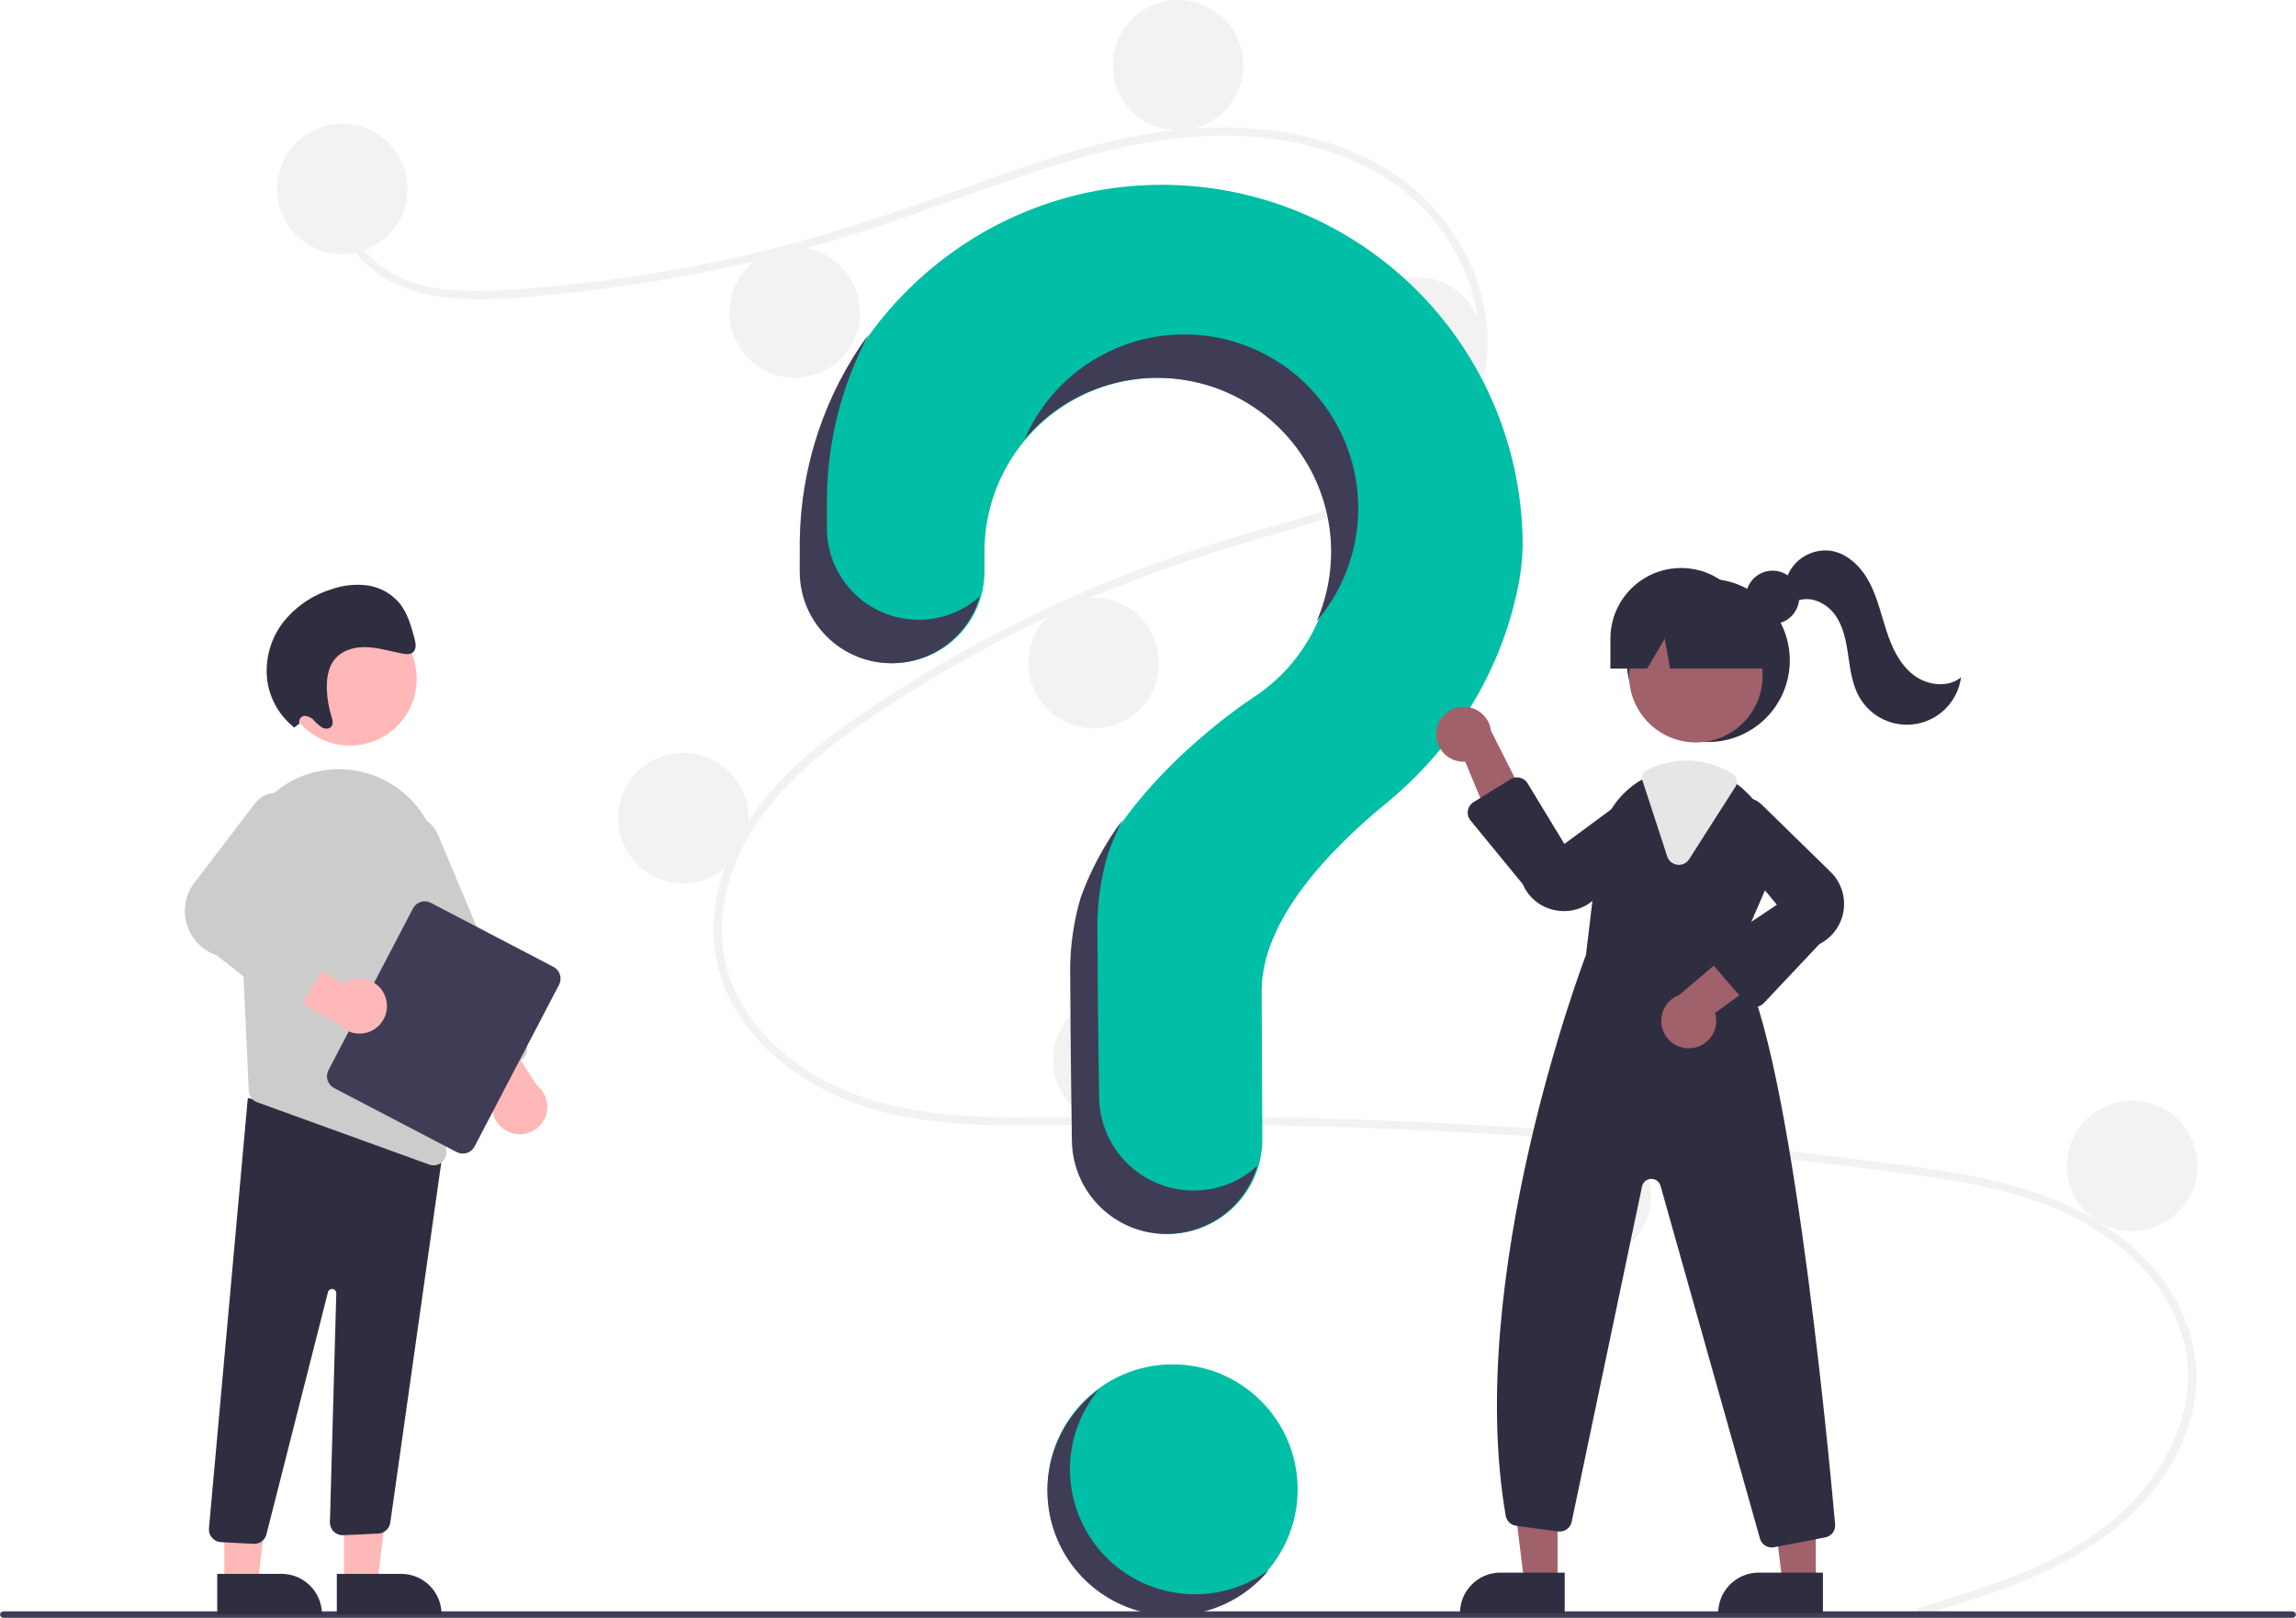
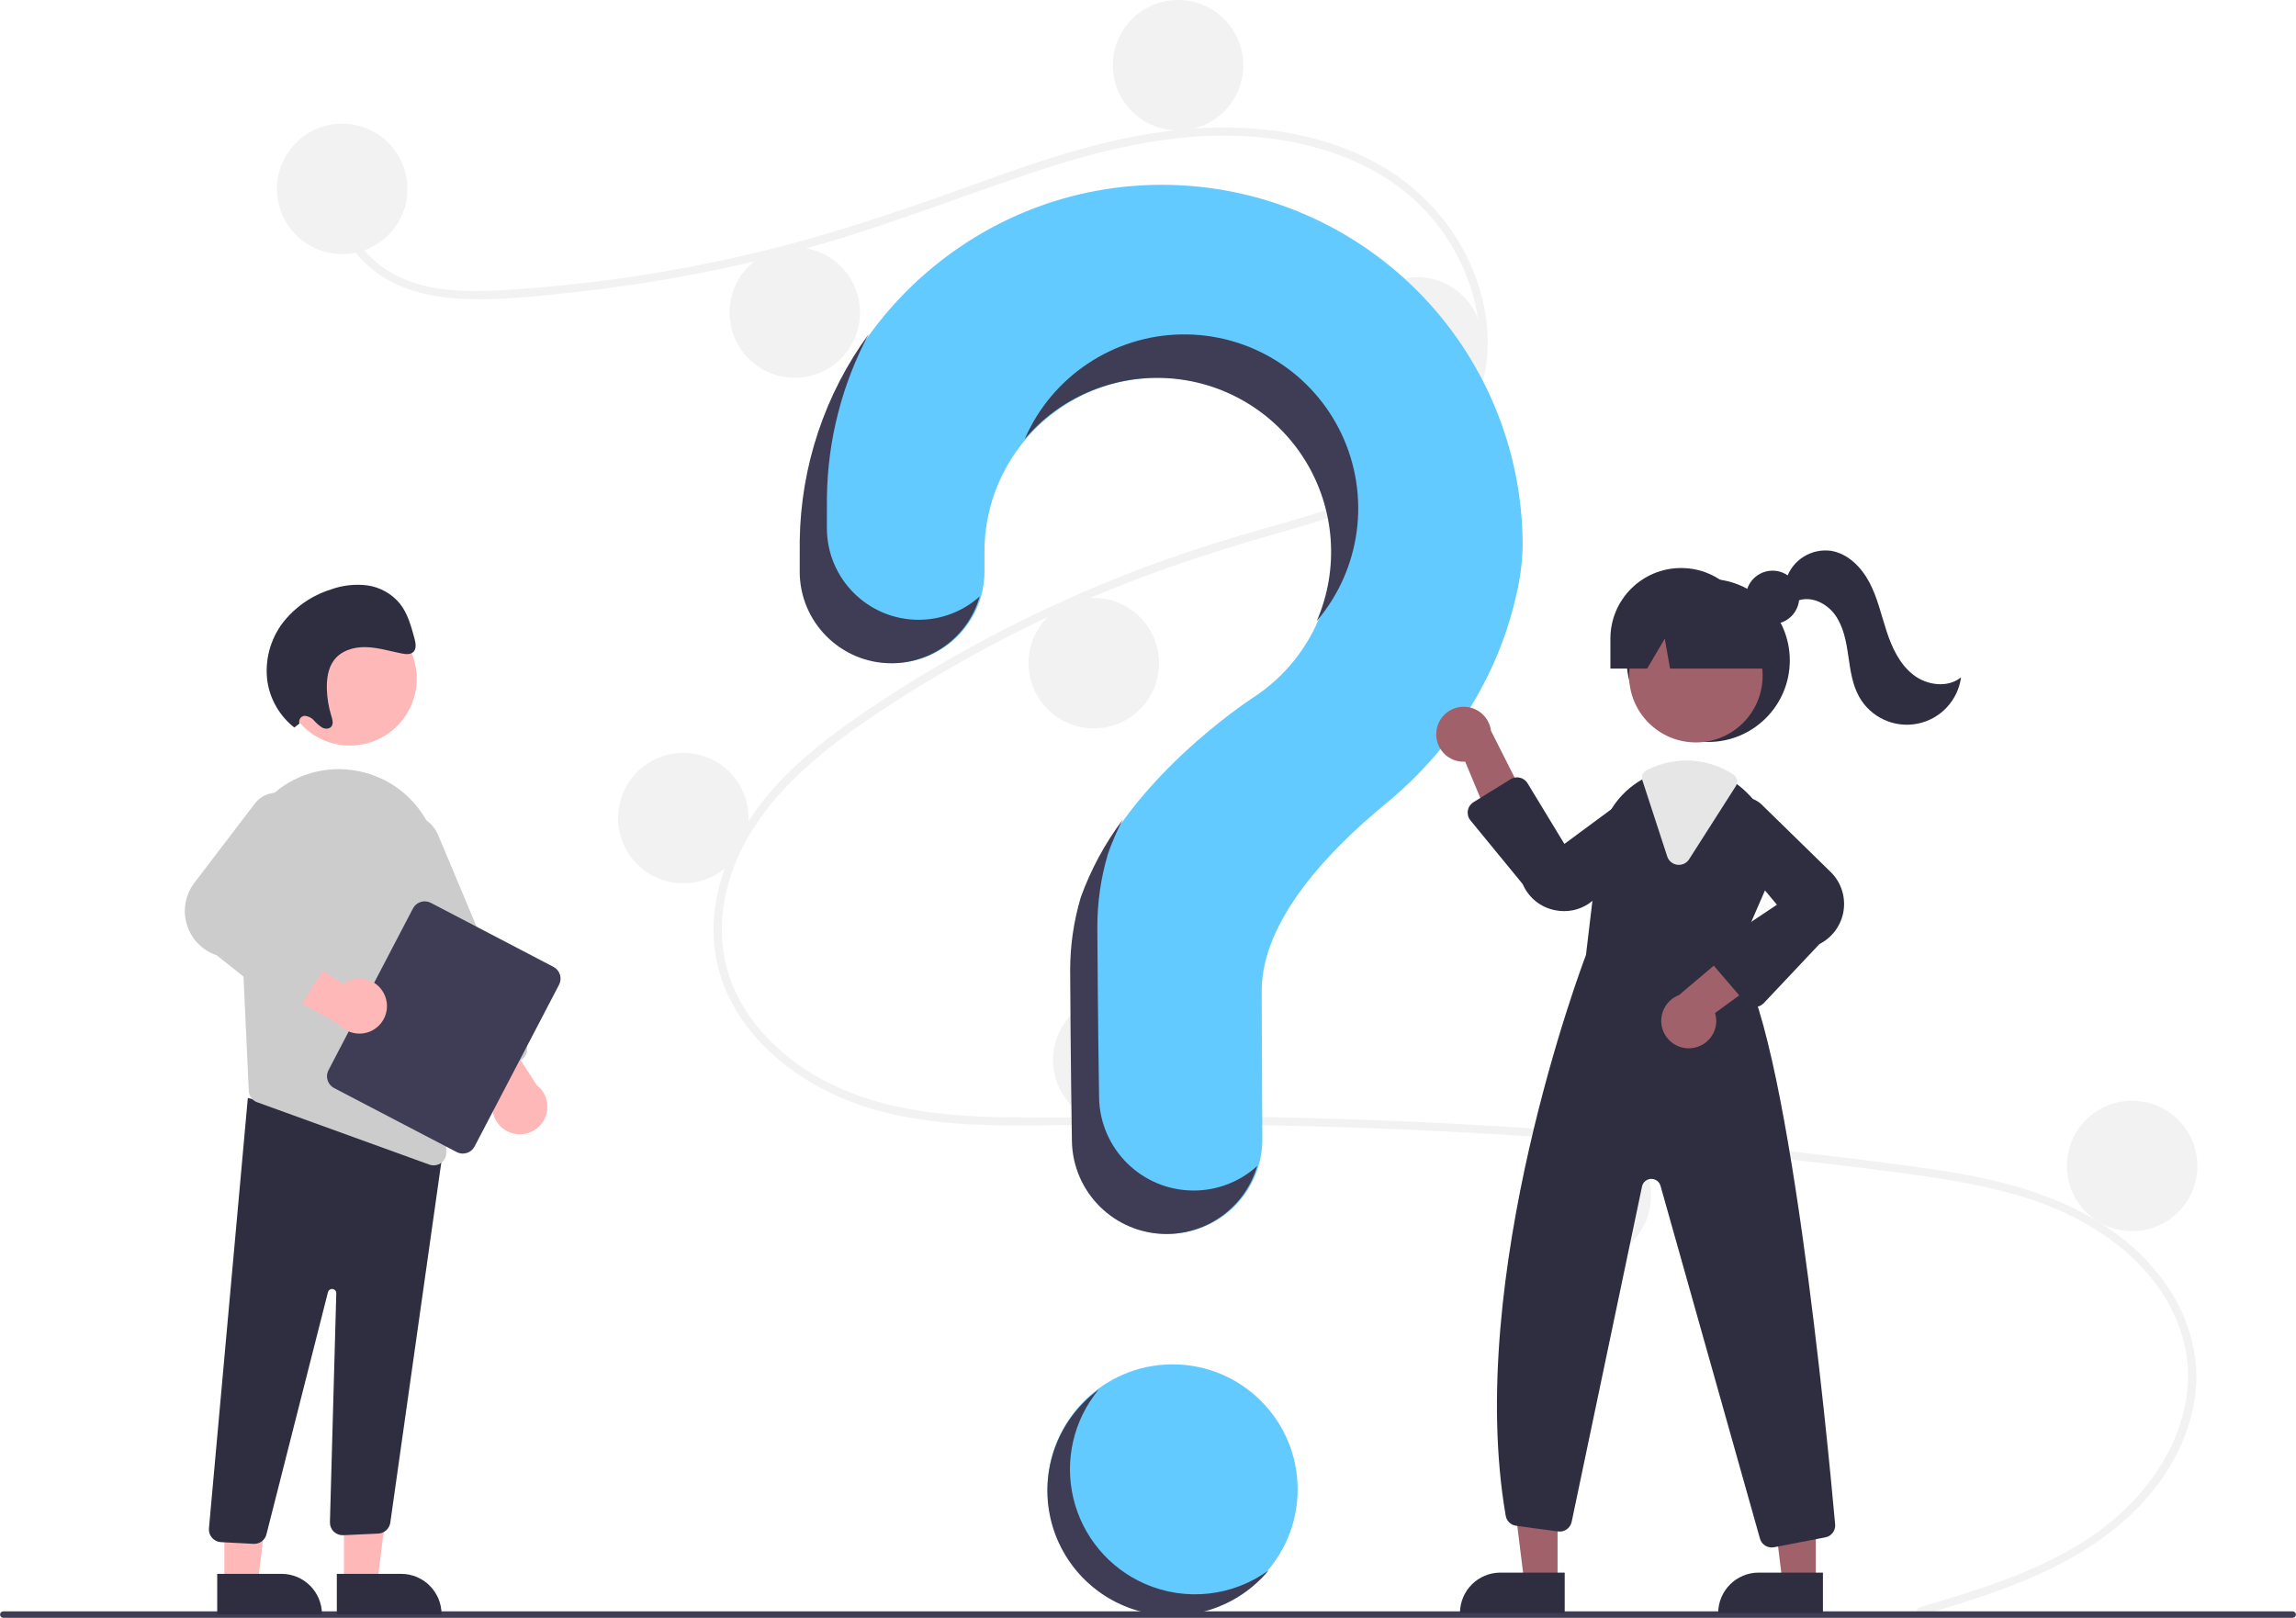
<svg xmlns="http://www.w3.org/2000/svg" id="ef672dd0-2e16-4c9d-8107-606b55e40777" data-name="Layer 1" width="844.675" height="595.262" viewBox="0 0 844.675 595.262">
-   <circle cx="431.393" cy="548" r="46" fill="#00bfa6" />
+   <circle cx="431.393" cy="548" r="46" fill="#63caff" />
  <path d="M883.862,743.785c25.735-7.729,53.094-15.788,73.503-34.161,18.238-16.418,30.55-41.489,22.995-66.112-7.54-24.572-30.124-40.956-53.442-49.105-13.225-4.622-27.061-7.186-40.891-9.2-15.035-2.19-30.136-3.984-45.23-5.71q-91.677-10.486-184.044-12.811c-30.385-.765-60.764-.747-91.152-.306-27.139.394-55.722.384-80.899-11.151-19.578-8.97-37.348-25.289-42.803-46.734-6.297-24.755,5.318-49.964,21.98-67.892,8.783-9.45,19.047-17.404,29.636-24.717,11.487-7.934,23.375-15.306,35.521-22.188a494.634,494.634,0,0,1,74.767-34.468c12.746-4.634,25.68-8.633,38.728-12.321,11.017-3.115,22.068-6.234,32.716-10.477,20.583-8.204,40.161-22.1,45.395-44.881,4.96-21.591-3.403-45.031-18.065-61.071-16.963-18.557-42.539-26.692-67.06-28.008-27.528-1.478-54.422,5.412-80.297,14.156-27.597,9.326-54.599,20.049-82.778,27.603a556.958,556.958,0,0,1-85.196,15.837c-14.082,1.5-28.59,3.193-42.756,2.045-11.872-.962-23.684-4.454-32.434-12.88-7.503-7.225-11.972-17.154-10.435-27.632.279-1.903,3.17-1.094,2.893.798-1.87,12.755,6.8,24.509,17.484,30.529,12.348,6.958,27.374,6.968,41.122,6.172a537.825,537.825,0,0,0,88.515-12.796c28.593-6.531,56.164-15.866,83.704-25.839,26.156-9.472,52.897-18.716,80.84-20.767,24.246-1.78,49.752,1.752,70.874,14.423,18.564,11.136,32.215,29.707,36.565,51.018,4.25,20.825-1.636,41.785-17.4,56.317-16.321,15.046-38.701,21.479-59.557,27.404-26.452,7.514-52.337,16.298-77.392,27.703a485.824,485.824,0,0,0-72.8,40.928c-22.246,15.202-44.201,34.331-51.237,61.451-3.277,12.633-2.672,26.032,2.812,37.965,4.876,10.61,12.907,19.535,22.262,26.419,22.321,16.424,50.453,19.797,77.414,20.132,30.281.377,60.564-.645,90.855-.148q92.599,1.52,184.819,11.273,23.108,2.446,46.158,5.407c13.822,1.776,27.69,3.541,41.278,6.695,24.162,5.608,47.674,16.392,62.692,36.878a61.319,61.319,0,0,1,11.947,30.446c1.051,11.524-1.77,23.069-6.98,33.321-11.532,22.69-33.134,37.123-56.073,46.605-12.287,5.079-25.032,8.926-37.752,12.746-1.853.557-2.645-2.338-.798-2.893Z" transform="translate(-177.6623 -152.3692)" fill="#f2f2f2" />
  <circle cx="125.893" cy="69.5" r="24" fill="#f2f2f2" />
  <circle cx="292.393" cy="115" r="24" fill="#f2f2f2" />
  <circle cx="433.393" cy="24" r="24" fill="#f2f2f2" />
  <circle cx="521.393" cy="126" r="24" fill="#f2f2f2" />
  <circle cx="402.393" cy="244" r="24" fill="#f2f2f2" />
  <circle cx="251.393" cy="301" r="24" fill="#f2f2f2" />
  <circle cx="411.393" cy="390" r="24" fill="#f2f2f2" />
  <circle cx="583.393" cy="440" r="24" fill="#f2f2f2" />
  <circle cx="784.393" cy="429" r="24" fill="#f2f2f2" />
-   <path d="M604.128,220.373c-71.892.508-130.756,58.93-131.777,130.816-.009.664-.014,5.33-.013,11.434a33.748,33.748,0,0,0,33.744,33.746h0a33.769,33.769,0,0,0,33.761-33.798c-.003-4.152-.006-7.026-.006-7.202a64,64,0,1,1,98.52,53.879l.012.014s-48.028,30.92-62.671,73.335l.012.003a94.004,94.004,0,0,0-3.874,26.768c0,3.725.219,36.321.643,62.778a34.786,34.786,0,0,0,34.79,34.222h0a34.796,34.796,0,0,0,34.794-35.011c-.147-24.229-.227-52.442-.227-54.489,0-26.045,25.125-51.995,45.764-68.917,23.766-19.487,40.868-46.043,47.737-75.999a86.762,86.762,0,0,0,2.499-18.834A132.75,132.75,0,0,0,604.128,220.373Z" transform="translate(-177.6623 -152.3692)" fill="#00bfa6" />
+   <path d="M604.128,220.373c-71.892.508-130.756,58.93-131.777,130.816-.009.664-.014,5.33-.013,11.434a33.748,33.748,0,0,0,33.744,33.746h0a33.769,33.769,0,0,0,33.761-33.798c-.003-4.152-.006-7.026-.006-7.202a64,64,0,1,1,98.52,53.879l.012.014s-48.028,30.92-62.671,73.335l.012.003a94.004,94.004,0,0,0-3.874,26.768c0,3.725.219,36.321.643,62.778a34.786,34.786,0,0,0,34.79,34.222h0a34.796,34.796,0,0,0,34.794-35.011c-.147-24.229-.227-52.442-.227-54.489,0-26.045,25.125-51.995,45.764-68.917,23.766-19.487,40.868-46.043,47.737-75.999a86.762,86.762,0,0,0,2.499-18.834A132.75,132.75,0,0,0,604.128,220.373Z" transform="translate(-177.6623 -152.3692)" fill="#63caff" />
  <path d="M1021.147,747.631H178.853a1.191,1.191,0,0,1,0-2.381h842.294a1.191,1.191,0,0,1,0,2.381Z" transform="translate(-177.6623 -152.3692)" fill="#3f3d56" />
  <circle cx="628.449" cy="242.996" r="30" fill="#2f2e41" />
  <polygon points="573.012 582.129 560.753 582.129 554.92 534.841 573.015 534.841 573.012 582.129" fill="#a0616a" />
  <path d="M551.996,578.626h23.644a0,0,0,0,1,0,0v14.887a0,0,0,0,1,0,0H537.109a0,0,0,0,1,0,0v0A14.887,14.887,0,0,1,551.996,578.626Z" fill="#2f2e41" />
  <polygon points="668.012 582.129 655.753 582.129 649.92 534.841 668.015 534.841 668.012 582.129" fill="#a0616a" />
  <path d="M646.996,578.626h23.644a0,0,0,0,1,0,0v14.887a0,0,0,0,1,0,0H632.109a0,0,0,0,1,0,0v0A14.887,14.887,0,0,1,646.996,578.626Z" fill="#2f2e41" />
  <circle cx="623.89" cy="248.61" r="24.561" fill="#a0616a" />
  <path d="M816.191,504.775l10.99-25.25a31.383,31.383,0,0,0-6.95-35.6,31.873,31.873,0,0,0-3.07-2.67,30.935,30.935,0,0,0-18.99-6.57,32.179,32.179,0,0,0-13.4,2.98c-.36.16-.71.33-1.07.5-.69.33-1.37.69-2.03,1.06a31.678,31.678,0,0,0-15.7,23.88l-4.85,40.64c-1.22,3.19-44.74,118.39-29.52,206.34a4.467,4.467,0,0,0,3.82,3.67l15.43,2.1a4.497,4.497,0,0,0,5.01-3.53l25.89-123.41a3.503,3.503,0,0,1,6.8-.23l36.58,129.78a4.471,4.471,0,0,0,4.31,3.28,5.122,5.122,0,0,0,.87-.08l18.85-3.63a4.471,4.471,0,0,0,3.63-4.81C850.021,682.335,835.301,527.605,816.191,504.775Z" transform="translate(-177.6623 -152.3692)" fill="#2f2e41" />
  <path d="M706.102,421.419A10.056,10.056,0,0,0,716.696,432.623l13.729,32.992,10.385-15.394-14.629-28.97a10.11,10.11,0,0,0-20.079.169Z" transform="translate(-177.6623 -152.3692)" fill="#a0616a" />
  <path d="M800.19,537.996a10.056,10.056,0,0,0,8.427-12.913l28.885-21.038-17.39-6.512-24.764,20.977a10.11,10.11,0,0,0,4.842,19.487Z" transform="translate(-177.6623 -152.3692)" fill="#a0616a" />
  <path d="M753.102,487.61a17.057,17.057,0,0,1-3.298-.325,16.305,16.305,0,0,1-11.948-9.616l-19.234-23.453a4.501,4.501,0,0,1,1.111-6.681l13.684-8.471a4.5,4.5,0,0,1,6.215,1.49l13.556,22.334L779.15,443.702A9.721,9.721,0,0,1,790.46,459.264l-25.912,23.637A16.253,16.253,0,0,1,753.102,487.61Z" transform="translate(-177.6623 -152.3692)" fill="#2f2e41" />
  <path d="M823.252,522.883c-.035,0-.071,0-.106-.001a4.508,4.508,0,0,1-3.311-1.57l-12.166-14.193a4.5,4.5,0,0,1,.92-6.673l22.781-15.188-20.638-24.812a9.721,9.721,0,0,1,14.887-12.183l25.084,24.513a16.525,16.525,0,0,1-3.675,26.94l-20.501,21.754A4.507,4.507,0,0,1,823.252,522.883Z" transform="translate(-177.6623 -152.3692)" fill="#2f2e41" />
  <path d="M795.307,470.584a4.632,4.632,0,0,1-.584-.037,4.461,4.461,0,0,1-3.71-3.069l-9.142-28.029a3.083,3.083,0,0,1,1.594-3.725l.297-.14c.269-.128.535-.254.807-.375a32.574,32.574,0,0,1,13.603-3.023,31.327,31.327,0,0,1,17.161,5.157,3.13,3.13,0,0,1,.901,4.294L799.084,468.504A4.455,4.455,0,0,1,795.307,470.584Z" transform="translate(-177.6623 -152.3692)" fill="#e6e6e6" />
  <circle cx="652.101" cy="219.786" r="9.817" fill="#2f2e41" />
  <path d="M796.111,361.365h0a26,26,0,0,0-26,26v11h13.529l6.471-11,1.941,11h41.059l-11-11A26,26,0,0,0,796.111,361.365Z" transform="translate(-177.6623 -152.3692)" fill="#2f2e41" />
  <path d="M834.809,365.431a15.15,15.15,0,0,1,16.481-10.396c6.256,1.046,11.202,6.075,14.149,11.691s4.308,11.903,6.289,17.928,4.791,12.084,9.793,15.984,12.677,4.958,17.59.946a20.118,20.118,0,0,1-37.477,7.181c-2.592-4.612-3.261-10.017-4.03-15.251s-1.767-10.65-4.862-14.94-8.888-7.093-13.804-5.139Z" transform="translate(-177.6623 -152.3692)" fill="#2f2e41" />
  <path d="M515.609,380.408h0a33.748,33.748,0,0,1-33.744-33.746c-0-6.104.004-10.771.013-11.434a131.507,131.507,0,0,1,15.359-59.909,131.803,131.803,0,0,0-25.359,75.909c-.009.664-.014,5.33-.013,11.434a33.748,33.748,0,0,0,33.744,33.746h0A33.773,33.773,0,0,0,538.097,371.817,33.622,33.622,0,0,1,515.609,380.408Z" transform="translate(-177.6623 -152.3692)" fill="#3f3d56" />
  <path d="M606.415,291.478a64.004,64.004,0,0,1,55.659,89.413,63.997,63.997,0,1,0-107.426-66.985A63.871,63.871,0,0,1,606.415,291.478Z" transform="translate(-177.6623 -152.3692)" fill="#3f3d56" />
  <path d="M616.797,590.408h0a34.787,34.787,0,0,1-34.79-34.222c-.423-26.456-.643-59.052-.643-62.778a94.004,94.004,0,0,1,3.874-26.768l-.012-.003a95.069,95.069,0,0,1,5.494-12.701,110.047,110.047,0,0,0-15.494,28.701l.012.003a94.004,94.004,0,0,0-3.874,26.768c0,3.725.219,36.321.643,62.778a34.787,34.787,0,0,0,34.79,34.222h0a34.803,34.803,0,0,0,33.402-25.048A34.66,34.66,0,0,1,616.797,590.408Z" transform="translate(-177.6623 -152.3692)" fill="#3f3d56" />
  <polygon points="126.541 582.585 138.8 582.584 144.633 535.296 126.538 535.297 126.541 582.585" fill="#ffb8b8" />
  <path d="M301.576,731.451H340.107a0,0,0,0,1,0,0v14.887a0,0,0,0,1,0,0H316.463A14.887,14.887,0,0,1,301.576,731.451v0A0,0,0,0,1,301.576,731.451Z" transform="translate(464.0541 1325.404) rotate(179.9974)" fill="#2f2e41" />
  <polygon points="82.541 582.585 94.8 582.584 100.633 535.296 82.538 535.297 82.541 582.585" fill="#ffb8b8" />
  <path d="M257.576,731.451H296.107a0,0,0,0,1,0,0v14.887a0,0,0,0,1,0,0H272.463A14.887,14.887,0,0,1,257.576,731.451v0A0,0,0,0,1,257.576,731.451Z" transform="translate(376.0541 1325.406) rotate(179.9974)" fill="#2f2e41" />
  <path d="M270.917,720.411l-11.975-.63a4.673,4.673,0,0,1-4.419-4.967l14.313-158.466,65.911,17.786,6.35-1.732L321.239,712.686a4.696,4.696,0,0,1-4.358,3.945l-12.909.601a4.674,4.674,0,0,1-4.931-4.796l2.339-84.196a1.558,1.558,0,0,0-3.083-.36L275.739,716.692a4.646,4.646,0,0,1-4.569,3.725C271.086,720.418,271.002,720.416,270.917,720.411Z" transform="translate(-177.6623 -152.3692)" fill="#2f2e41" />
  <circle cx="128.742" cy="249.759" r="24.561" fill="#ffb8b8" />
  <path d="M265.512,474.287l2.701,58.267.976,21.199a4.642,4.642,0,0,0,3.074,4.175l63.336,22.943a4.477,4.477,0,0,0,1.6.28,4.644,4.644,0,0,0,4.664-4.788L339.266,471.597A36.93,36.93,0,0,0,308.522,435.92c-.613-.093-1.236-.187-1.859-.27a36.249,36.249,0,0,0-29.165,9.441,37.236,37.236,0,0,0-11.986,29.196Z" transform="translate(-177.6623 -152.3692)" fill="#ccc" />
  <path d="M365.855,569.245a10.064,10.064,0,0,1-5.369-15.227l-21.478-28.56,18.534-1.147,17.554,27.297a10.111,10.111,0,0,1-9.242,17.637Z" transform="translate(-177.6623 -152.3692)" fill="#ffb8b8" />
  <path d="M350.753,548.85a4.644,4.644,0,0,1-2.541-2.518L315.854,469.237a12.463,12.463,0,1,1,22.984-9.647l32.358,77.095a4.679,4.679,0,0,1-2.5,6.118l-14.365,6.029a4.642,4.642,0,0,1-3.577.017Z" transform="translate(-177.6623 -152.3692)" fill="#ccc" />
  <path d="M298.508,546.131,329.587,486.622a4.878,4.878,0,0,1,6.575-2.063l45.112,23.56a4.878,4.878,0,0,1,2.063,6.575l-31.079,59.509a4.878,4.878,0,0,1-6.575,2.063L300.571,552.706A4.878,4.878,0,0,1,298.508,546.131Z" transform="translate(-177.6623 -152.3692)" fill="#3f3d56" />
  <path d="M319.351,518.943a10.064,10.064,0,0,0-15.517-4.46l-29.778-19.754-.051,18.57L302.29,529.21a10.111,10.111,0,0,0,17.06-10.267Z" transform="translate(-177.6623 -152.3692)" fill="#ffb8b8" />
  <path d="M281.701,523.119l-24.337-19.278a17.163,17.163,0,0,1-7.823-27.135l22.097-28.96a10.096,10.096,0,0,1,17.13,10.284l-17.484,28.6,25.694,12.187a4.674,4.674,0,0,1,1.948,6.72l-10.372,16.414a4.682,4.682,0,0,1-3.167,2.111c-.026.004-.051.008-.077.012A4.696,4.696,0,0,1,281.701,523.119Z" transform="translate(-177.6623 -152.3692)" fill="#ccc" />
  <path d="M287.845,418.574a2.135,2.135,0,0,1,1.856-2.819,4.93,4.93,0,0,1,3.476,1.715,13.833,13.833,0,0,0,3.071,2.637c1.188.599,2.8.514,3.477-.628.636-1.072.2-2.508-.185-3.753a36.907,36.907,0,0,1-1.63-9.77c-.111-3.7.411-7.562,2.46-10.448,2.644-3.725,7.371-5.139,11.845-5.036s8.875,1.484,13.307,2.357c1.53.301,3.328.456,4.352-.73,1.088-1.261.688-3.301.226-5.004-1.201-4.417-2.475-8.985-5.265-12.552a18.898,18.898,0,0,0-12.061-6.79,28.938,28.938,0,0,0-13.462,1.528,36.096,36.096,0,0,0-17.683,12.319,29.236,29.236,0,0,0-5.578,21.6,26.667,26.667,0,0,0,9.886,16.855Z" transform="translate(-177.6623 -152.3692)" fill="#2f2e41" />
  <path d="M598.92,735.149a45.994,45.994,0,0,1-17.07-71.489,45.997,45.997,0,1,0,62.569,66.464A45.969,45.969,0,0,1,598.92,735.149Z" transform="translate(-177.6623 -152.3692)" fill="#3f3d56" />
</svg>
